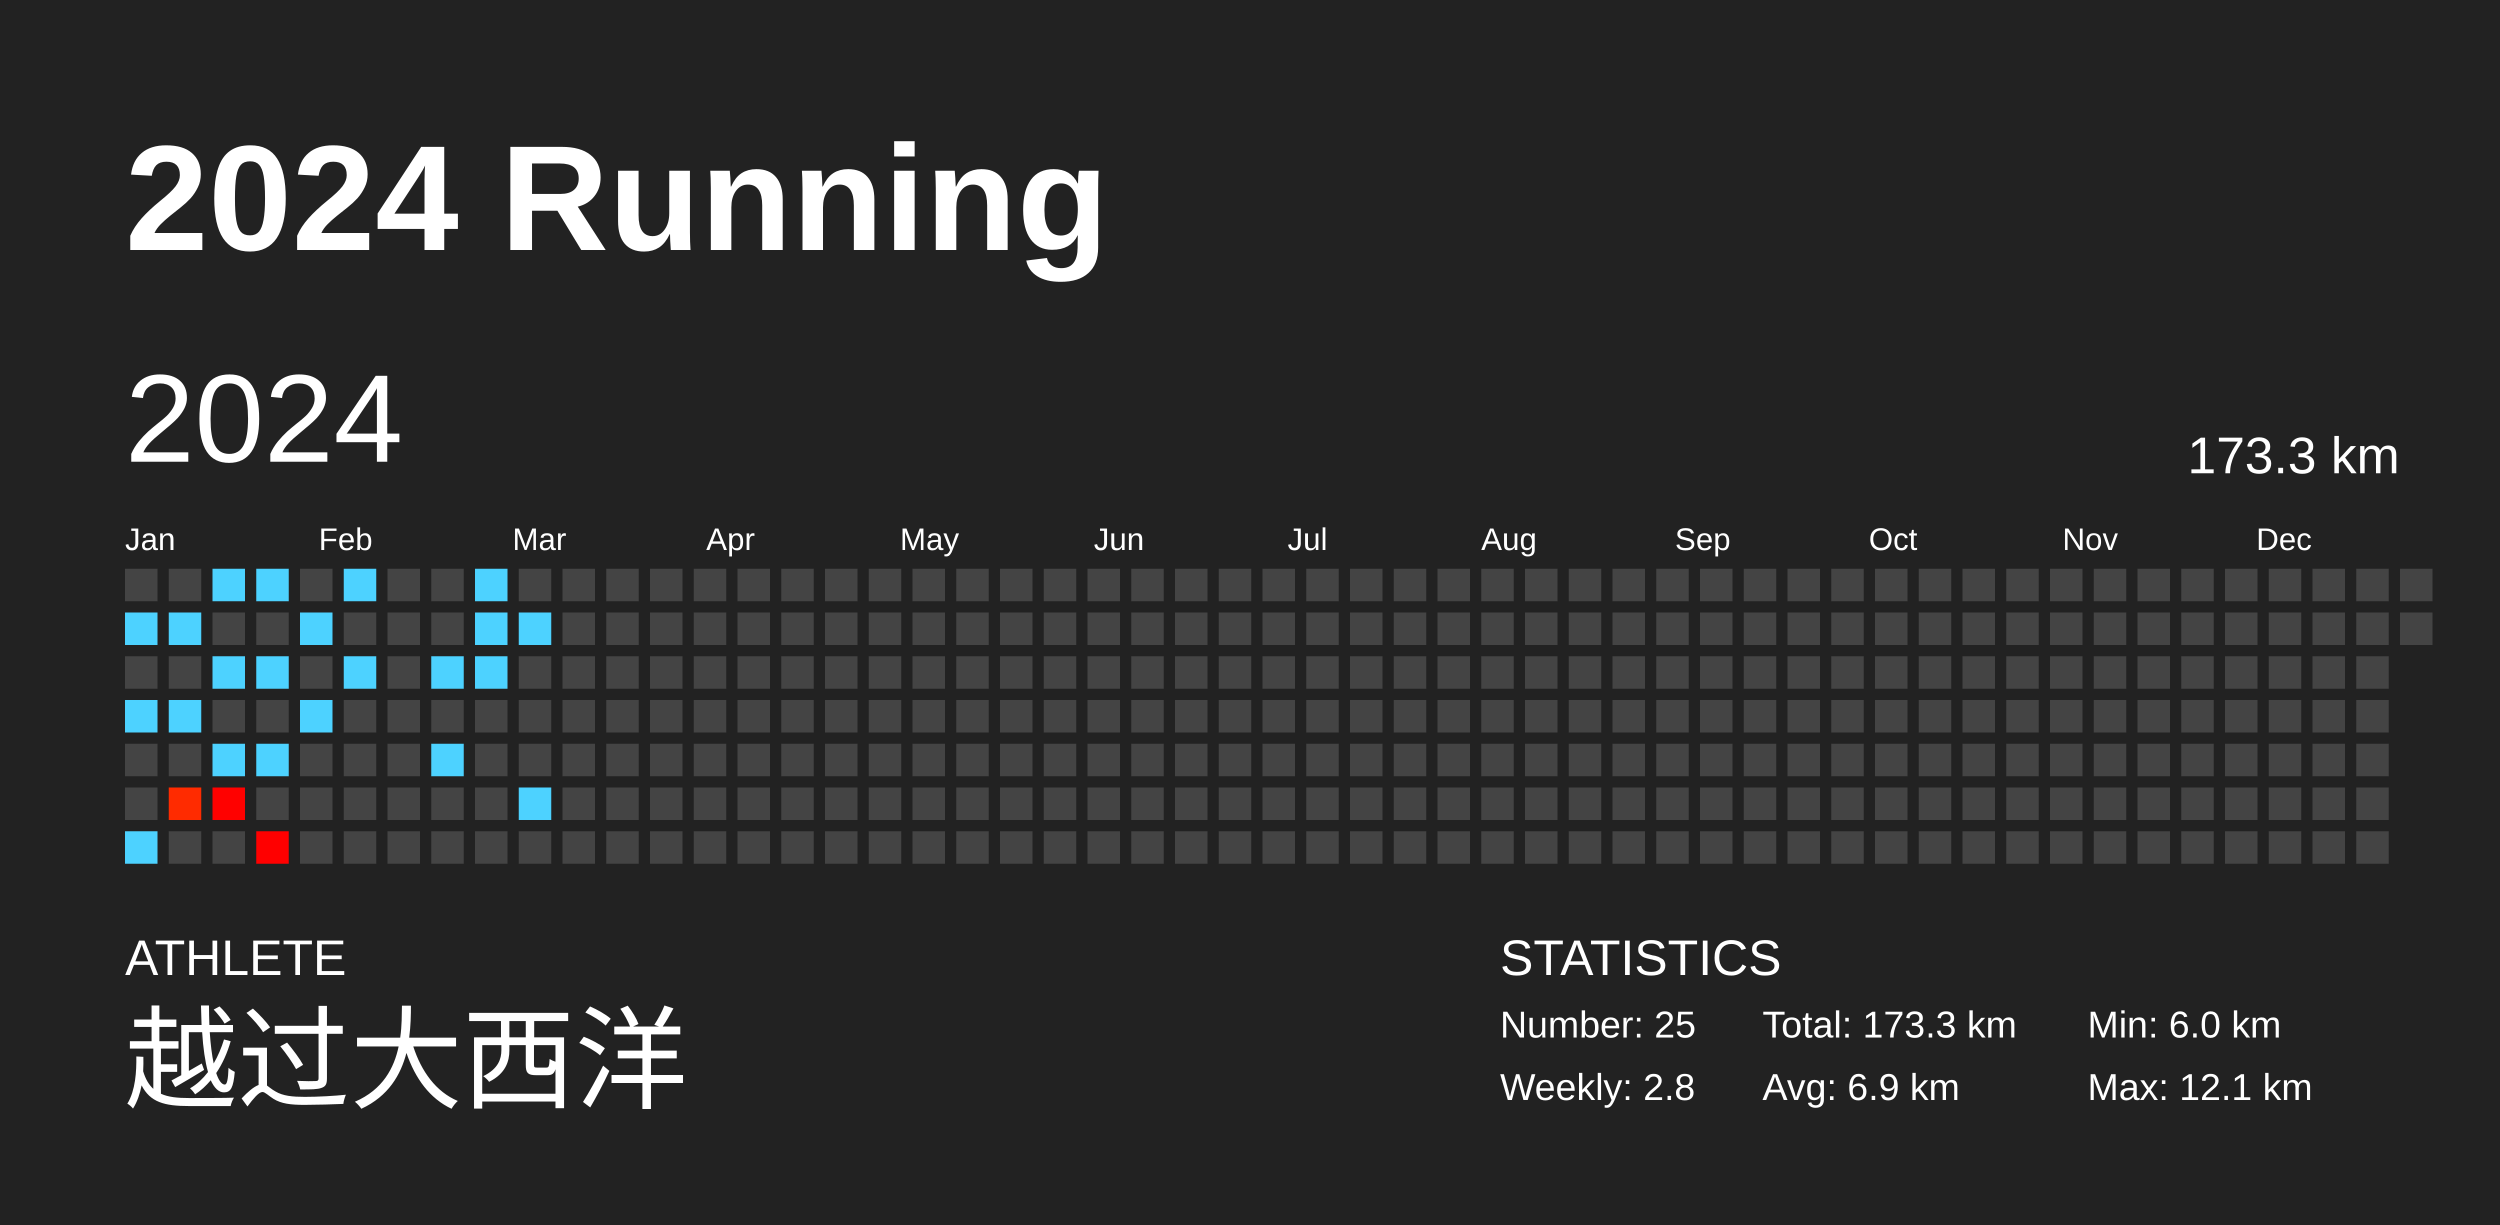
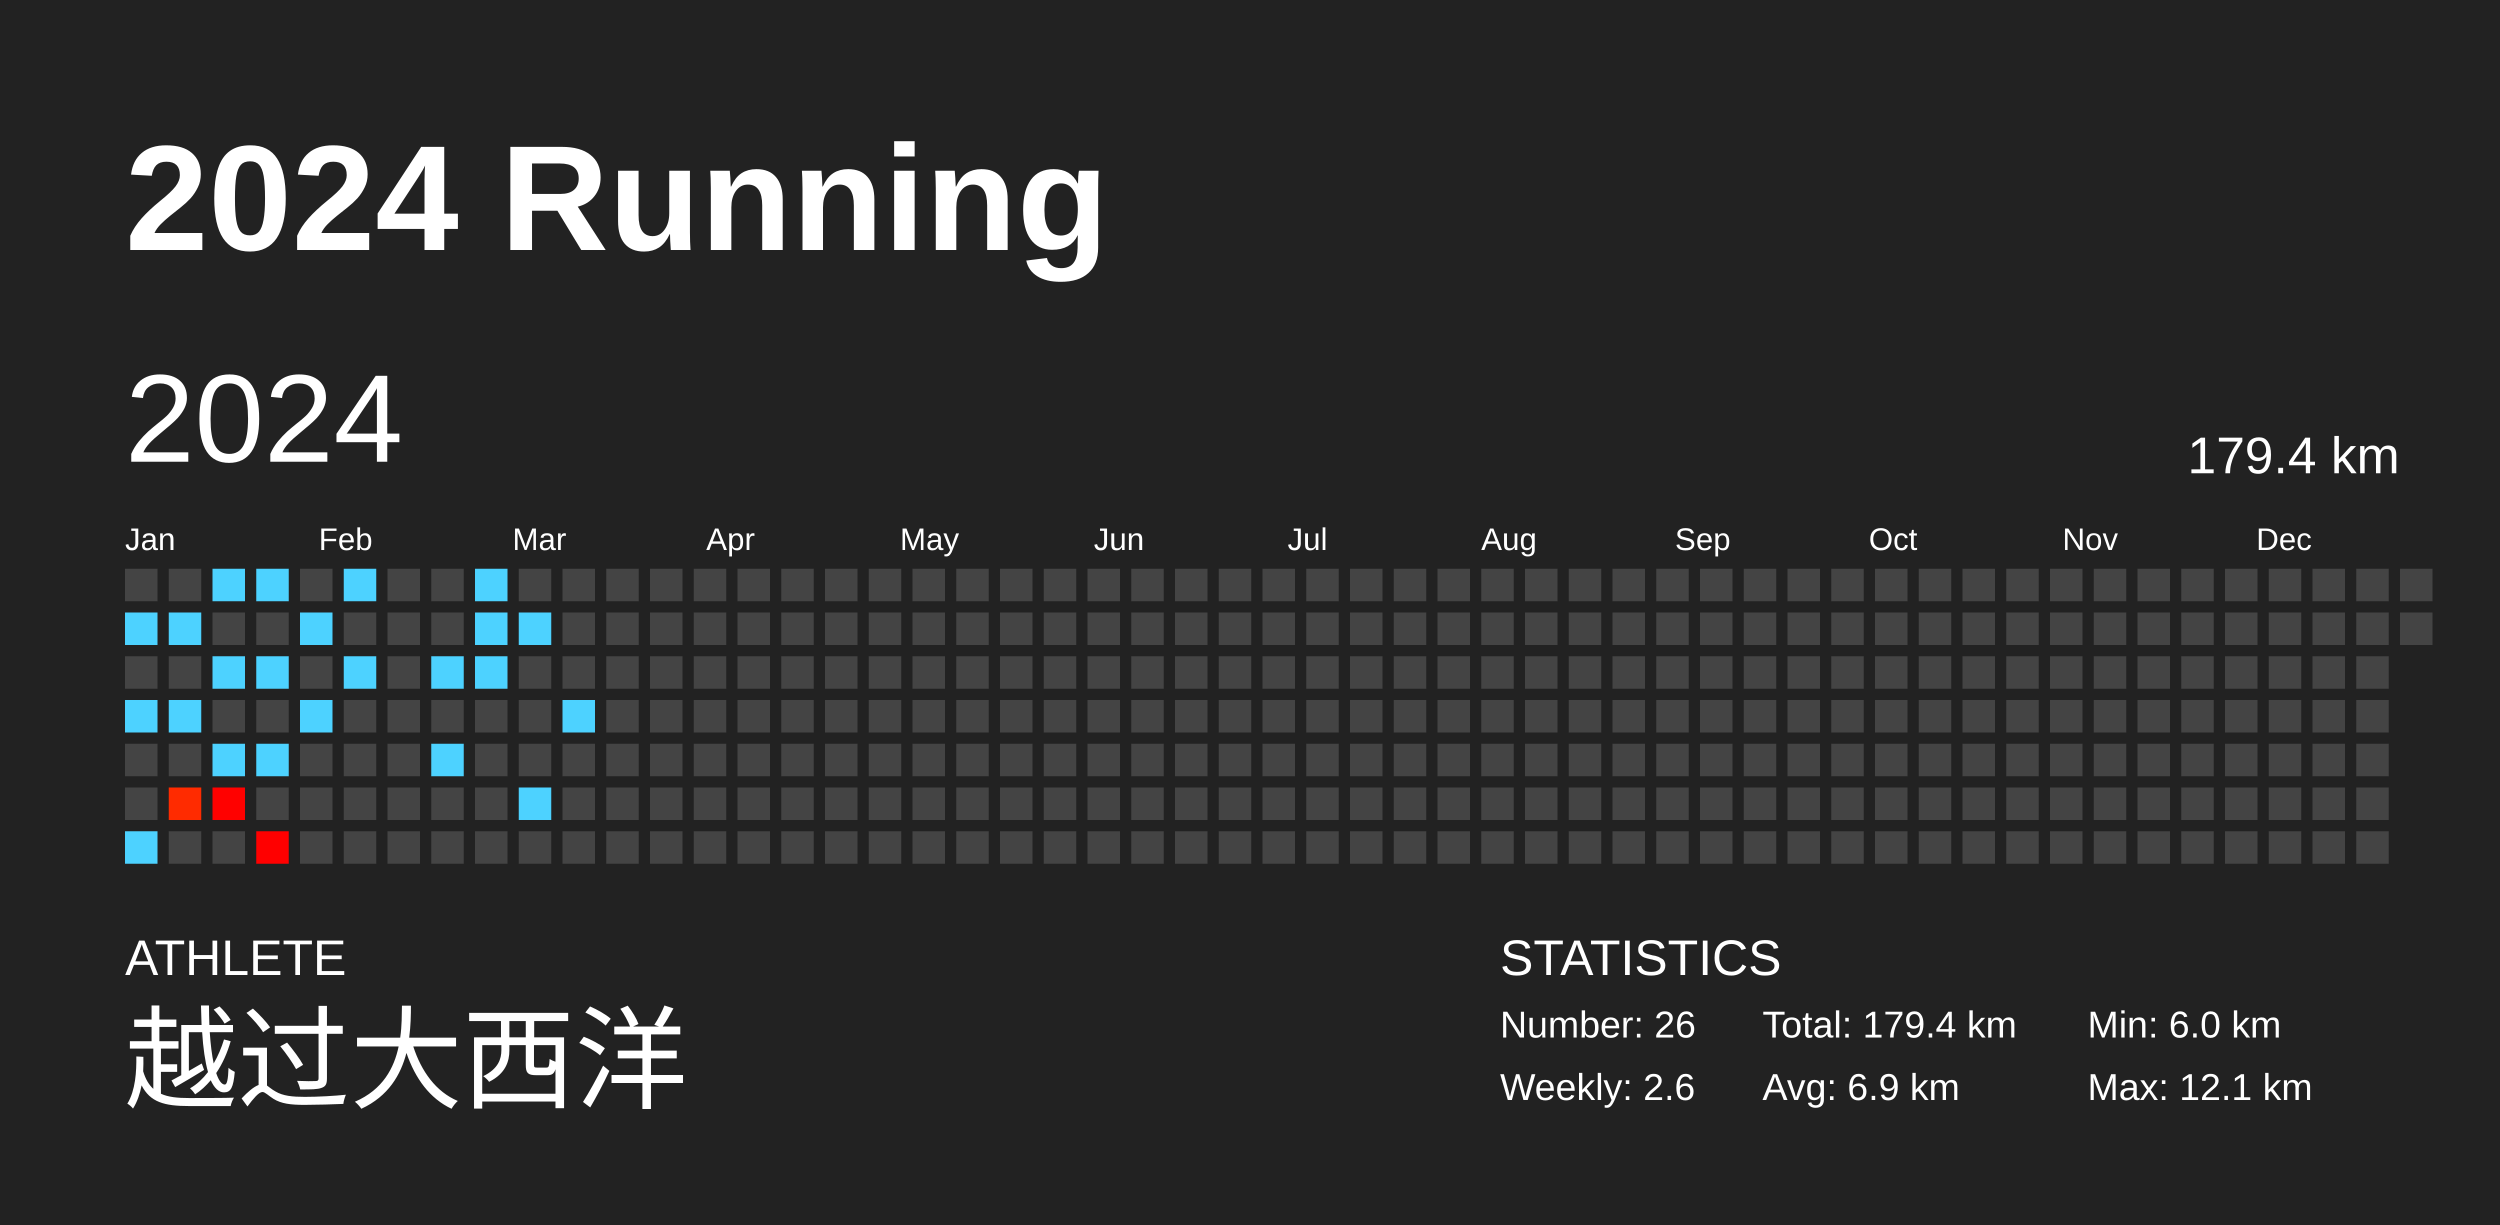
<svg xmlns="http://www.w3.org/2000/svg" baseProfile="full" height="98mm" version="1.1" viewBox="0,0,200,98" width="200mm">
  <defs />
  <rect fill="#222222" height="98" width="200" x="0" y="0" />
  <text fill="#FFFFFF" style="font-size:12px; font-family:Arial; font-weight:bold;" x="10" y="20">2024 Running</text>
  <text fill="#FFFFFF" style="font-size:4px; font-family:Arial" x="10" y="78">ATHLETE</text>
  <text fill="#FFFFFF" style="font-size:9px; font-family:Arial" x="10" y="88">越过大西洋</text>
  <text fill="#FFFFFF" style="font-size:4px; font-family:Arial" x="120" y="78">STATISTICS</text>
-   <text fill="#FFFFFF" style="font-size:3px; font-family:Arial" x="120" y="83">Number: 25</text>
-   <text fill="#FFFFFF" style="font-size:3px; font-family:Arial" x="120" y="88">Weekly: 2.8</text>
-   <text fill="#FFFFFF" style="font-size:3px; font-family:Arial" x="141" y="83">Total: 173.3 km</text>
+   <text fill="#FFFFFF" style="font-size:3px; font-family:Arial" x="120" y="83">Number: 26</text>
+   <text fill="#FFFFFF" style="font-size:3px; font-family:Arial" x="120" y="88">Weekly: 2.6</text>
+   <text fill="#FFFFFF" style="font-size:3px; font-family:Arial" x="141" y="83">Total: 179.4 km</text>
  <text fill="#FFFFFF" style="font-size:3px; font-family:Arial" x="141" y="88">Avg: 6.9 km</text>
  <text fill="#FFFFFF" style="font-size:3px; font-family:Arial" x="167" y="83">Min: 6.0 km</text>
  <text fill="#FFFFFF" style="font-size:3px; font-family:Arial" x="167" y="88">Max: 12.1 km</text>
  <text dominant-baseline="hanging" fill="#FFFFFF" style="font-size:10.0px; font-family:Arial;" x="10" y="30">2024</text>
-   <text dominant-baseline="hanging" fill="#FFFFFF" style="font-size:4.125px; font-family:Arial;" x="175" y="35">173.3 km</text>
+   <text dominant-baseline="hanging" fill="#FFFFFF" style="font-size:4.125px; font-family:Arial;" x="175" y="35">179.4 km</text>
  <text fill="#FFFFFF" style="font-size:2.5px; font-family:Arial" x="10.0" y="44">Jan</text>
  <text fill="#FFFFFF" style="font-size:2.5px; font-family:Arial" x="25.5" y="44">Feb</text>
  <text fill="#FFFFFF" style="font-size:2.5px; font-family:Arial" x="41.0" y="44">Mar</text>
  <text fill="#FFFFFF" style="font-size:2.5px; font-family:Arial" x="56.5" y="44">Apr</text>
  <text fill="#FFFFFF" style="font-size:2.5px; font-family:Arial" x="72.0" y="44">May</text>
  <text fill="#FFFFFF" style="font-size:2.5px; font-family:Arial" x="87.5" y="44">Jun</text>
  <text fill="#FFFFFF" style="font-size:2.5px; font-family:Arial" x="103.0" y="44">Jul</text>
  <text fill="#FFFFFF" style="font-size:2.5px; font-family:Arial" x="118.5" y="44">Aug</text>
  <text fill="#FFFFFF" style="font-size:2.5px; font-family:Arial" x="134.0" y="44">Sep</text>
  <text fill="#FFFFFF" style="font-size:2.5px; font-family:Arial" x="149.5" y="44">Oct</text>
  <text fill="#FFFFFF" style="font-size:2.5px; font-family:Arial" x="165.0" y="44">Nov</text>
  <text fill="#FFFFFF" style="font-size:2.5px; font-family:Arial" x="180.5" y="44">Dec</text>
  <rect fill="#444444" height="2.6" width="2.6" x="10.0" y="45.5" />
  <rect fill="#4dd2ff" height="2.6" width="2.6" x="10.0" y="49.0" />
  <rect fill="#444444" height="2.6" width="2.6" x="10.0" y="52.5" />
  <rect fill="#4dd2ff" height="2.6" width="2.6" x="10.0" y="56.0" />
  <rect fill="#444444" height="2.6" width="2.6" x="10.0" y="59.5" />
  <rect fill="#444444" height="2.6" width="2.6" x="10.0" y="63.0" />
  <rect fill="#4dd2ff" height="2.6" width="2.6" x="10.0" y="66.5" />
  <rect fill="#444444" height="2.6" width="2.6" x="13.5" y="45.5" />
  <rect fill="#4dd2ff" height="2.6" width="2.6" x="13.5" y="49.0" />
  <rect fill="#444444" height="2.6" width="2.6" x="13.5" y="52.5" />
  <rect fill="#4dd2ff" height="2.6" width="2.6" x="13.5" y="56.0" />
  <rect fill="#444444" height="2.6" width="2.6" x="13.5" y="59.5" />
  <rect fill="#ff2b00" height="2.6" width="2.6" x="13.5" y="63.0" />
  <rect fill="#444444" height="2.6" width="2.6" x="13.5" y="66.5" />
  <rect fill="#4dd2ff" height="2.6" width="2.6" x="17.0" y="45.5" />
  <rect fill="#444444" height="2.6" width="2.6" x="17.0" y="49.0" />
  <rect fill="#4dd2ff" height="2.6" width="2.6" x="17.0" y="52.5" />
  <rect fill="#444444" height="2.6" width="2.6" x="17.0" y="56.0" />
  <rect fill="#4dd2ff" height="2.6" width="2.6" x="17.0" y="59.5" />
  <rect fill="#ff0100" height="2.6" width="2.6" x="17.0" y="63.0" />
  <rect fill="#444444" height="2.6" width="2.6" x="17.0" y="66.5" />
  <rect fill="#4dd2ff" height="2.6" width="2.6" x="20.5" y="45.5" />
  <rect fill="#444444" height="2.6" width="2.6" x="20.5" y="49.0" />
  <rect fill="#4dd2ff" height="2.6" width="2.6" x="20.5" y="52.5" />
  <rect fill="#444444" height="2.6" width="2.6" x="20.5" y="56.0" />
  <rect fill="#4dd2ff" height="2.6" width="2.6" x="20.5" y="59.5" />
  <rect fill="#444444" height="2.6" width="2.6" x="20.5" y="63.0" />
  <rect fill="#ff0000" height="2.6" width="2.6" x="20.5" y="66.5" />
  <rect fill="#444444" height="2.6" width="2.6" x="24.0" y="45.5" />
  <rect fill="#4dd2ff" height="2.6" width="2.6" x="24.0" y="49.0" />
  <rect fill="#444444" height="2.6" width="2.6" x="24.0" y="52.5" />
  <rect fill="#4dd2ff" height="2.6" width="2.6" x="24.0" y="56.0" />
  <rect fill="#444444" height="2.6" width="2.6" x="24.0" y="59.5" />
  <rect fill="#444444" height="2.6" width="2.6" x="24.0" y="63.0" />
  <rect fill="#444444" height="2.6" width="2.6" x="24.0" y="66.5" />
  <rect fill="#4dd2ff" height="2.6" width="2.6" x="27.5" y="45.5" />
  <rect fill="#444444" height="2.6" width="2.6" x="27.5" y="49.0" />
  <rect fill="#4dd2ff" height="2.6" width="2.6" x="27.5" y="52.5" />
  <rect fill="#444444" height="2.6" width="2.6" x="27.5" y="56.0" />
  <rect fill="#444444" height="2.6" width="2.6" x="27.5" y="59.5" />
  <rect fill="#444444" height="2.6" width="2.6" x="27.5" y="63.0" />
  <rect fill="#444444" height="2.6" width="2.6" x="27.5" y="66.5" />
  <rect fill="#444444" height="2.6" width="2.6" x="31.0" y="45.5" />
  <rect fill="#444444" height="2.6" width="2.6" x="31.0" y="49.0" />
  <rect fill="#444444" height="2.6" width="2.6" x="31.0" y="52.5" />
  <rect fill="#444444" height="2.6" width="2.6" x="31.0" y="56.0" />
  <rect fill="#444444" height="2.6" width="2.6" x="31.0" y="59.5" />
  <rect fill="#444444" height="2.6" width="2.6" x="31.0" y="63.0" />
  <rect fill="#444444" height="2.6" width="2.6" x="31.0" y="66.5" />
  <rect fill="#444444" height="2.6" width="2.6" x="34.5" y="45.5" />
  <rect fill="#444444" height="2.6" width="2.6" x="34.5" y="49.0" />
  <rect fill="#4dd2ff" height="2.6" width="2.6" x="34.5" y="52.5" />
  <rect fill="#444444" height="2.6" width="2.6" x="34.5" y="56.0" />
  <rect fill="#4dd2ff" height="2.6" width="2.6" x="34.5" y="59.5" />
  <rect fill="#444444" height="2.6" width="2.6" x="34.5" y="63.0" />
  <rect fill="#444444" height="2.6" width="2.6" x="34.5" y="66.5" />
  <rect fill="#4dd2ff" height="2.6" width="2.6" x="38.0" y="45.5" />
  <rect fill="#4dd2ff" height="2.6" width="2.6" x="38.0" y="49.0" />
  <rect fill="#4dd2ff" height="2.6" width="2.6" x="38.0" y="52.5" />
  <rect fill="#444444" height="2.6" width="2.6" x="38.0" y="56.0" />
  <rect fill="#444444" height="2.6" width="2.6" x="38.0" y="59.5" />
  <rect fill="#444444" height="2.6" width="2.6" x="38.0" y="63.0" />
  <rect fill="#444444" height="2.6" width="2.6" x="38.0" y="66.5" />
  <rect fill="#444444" height="2.6" width="2.6" x="41.5" y="45.5" />
  <rect fill="#4dd2ff" height="2.6" width="2.6" x="41.5" y="49.0" />
  <rect fill="#444444" height="2.6" width="2.6" x="41.5" y="52.5" />
  <rect fill="#444444" height="2.6" width="2.6" x="41.5" y="56.0" />
  <rect fill="#444444" height="2.6" width="2.6" x="41.5" y="59.5" />
  <rect fill="#4dd2ff" height="2.6" width="2.6" x="41.5" y="63.0" />
  <rect fill="#444444" height="2.6" width="2.6" x="41.5" y="66.5" />
  <rect fill="#444444" height="2.6" width="2.6" x="45.0" y="45.5" />
  <rect fill="#444444" height="2.6" width="2.6" x="45.0" y="49.0" />
  <rect fill="#444444" height="2.6" width="2.6" x="45.0" y="52.5" />
-   <rect fill="#444444" height="2.6" width="2.6" x="45.0" y="56.0" />
+   <rect fill="#4dd2ff" height="2.6" width="2.6" x="45.0" y="56.0" />
  <rect fill="#444444" height="2.6" width="2.6" x="45.0" y="59.5" />
  <rect fill="#444444" height="2.6" width="2.6" x="45.0" y="63.0" />
  <rect fill="#444444" height="2.6" width="2.6" x="45.0" y="66.5" />
  <rect fill="#444444" height="2.6" width="2.6" x="48.5" y="45.5" />
  <rect fill="#444444" height="2.6" width="2.6" x="48.5" y="49.0" />
  <rect fill="#444444" height="2.6" width="2.6" x="48.5" y="52.5" />
  <rect fill="#444444" height="2.6" width="2.6" x="48.5" y="56.0" />
  <rect fill="#444444" height="2.6" width="2.6" x="48.5" y="59.5" />
  <rect fill="#444444" height="2.6" width="2.6" x="48.5" y="63.0" />
  <rect fill="#444444" height="2.6" width="2.6" x="48.5" y="66.5" />
  <rect fill="#444444" height="2.6" width="2.6" x="52.0" y="45.5" />
  <rect fill="#444444" height="2.6" width="2.6" x="52.0" y="49.0" />
  <rect fill="#444444" height="2.6" width="2.6" x="52.0" y="52.5" />
  <rect fill="#444444" height="2.6" width="2.6" x="52.0" y="56.0" />
  <rect fill="#444444" height="2.6" width="2.6" x="52.0" y="59.5" />
  <rect fill="#444444" height="2.6" width="2.6" x="52.0" y="63.0" />
  <rect fill="#444444" height="2.6" width="2.6" x="52.0" y="66.5" />
  <rect fill="#444444" height="2.6" width="2.6" x="55.5" y="45.5" />
  <rect fill="#444444" height="2.6" width="2.6" x="55.5" y="49.0" />
  <rect fill="#444444" height="2.6" width="2.6" x="55.5" y="52.5" />
  <rect fill="#444444" height="2.6" width="2.6" x="55.5" y="56.0" />
  <rect fill="#444444" height="2.6" width="2.6" x="55.5" y="59.5" />
  <rect fill="#444444" height="2.6" width="2.6" x="55.5" y="63.0" />
  <rect fill="#444444" height="2.6" width="2.6" x="55.5" y="66.5" />
  <rect fill="#444444" height="2.6" width="2.6" x="59.0" y="45.5" />
  <rect fill="#444444" height="2.6" width="2.6" x="59.0" y="49.0" />
  <rect fill="#444444" height="2.6" width="2.6" x="59.0" y="52.5" />
  <rect fill="#444444" height="2.6" width="2.6" x="59.0" y="56.0" />
  <rect fill="#444444" height="2.6" width="2.6" x="59.0" y="59.5" />
  <rect fill="#444444" height="2.6" width="2.6" x="59.0" y="63.0" />
  <rect fill="#444444" height="2.6" width="2.6" x="59.0" y="66.5" />
  <rect fill="#444444" height="2.6" width="2.6" x="62.5" y="45.5" />
  <rect fill="#444444" height="2.6" width="2.6" x="62.5" y="49.0" />
  <rect fill="#444444" height="2.6" width="2.6" x="62.5" y="52.5" />
  <rect fill="#444444" height="2.6" width="2.6" x="62.5" y="56.0" />
  <rect fill="#444444" height="2.6" width="2.6" x="62.5" y="59.5" />
  <rect fill="#444444" height="2.6" width="2.6" x="62.5" y="63.0" />
  <rect fill="#444444" height="2.6" width="2.6" x="62.5" y="66.5" />
  <rect fill="#444444" height="2.6" width="2.6" x="66.0" y="45.5" />
  <rect fill="#444444" height="2.6" width="2.6" x="66.0" y="49.0" />
  <rect fill="#444444" height="2.6" width="2.6" x="66.0" y="52.5" />
  <rect fill="#444444" height="2.6" width="2.6" x="66.0" y="56.0" />
  <rect fill="#444444" height="2.6" width="2.6" x="66.0" y="59.5" />
  <rect fill="#444444" height="2.6" width="2.6" x="66.0" y="63.0" />
  <rect fill="#444444" height="2.6" width="2.6" x="66.0" y="66.5" />
  <rect fill="#444444" height="2.6" width="2.6" x="69.5" y="45.5" />
  <rect fill="#444444" height="2.6" width="2.6" x="69.5" y="49.0" />
  <rect fill="#444444" height="2.6" width="2.6" x="69.5" y="52.5" />
  <rect fill="#444444" height="2.6" width="2.6" x="69.5" y="56.0" />
  <rect fill="#444444" height="2.6" width="2.6" x="69.5" y="59.5" />
  <rect fill="#444444" height="2.6" width="2.6" x="69.5" y="63.0" />
  <rect fill="#444444" height="2.6" width="2.6" x="69.5" y="66.5" />
  <rect fill="#444444" height="2.6" width="2.6" x="73.0" y="45.5" />
  <rect fill="#444444" height="2.6" width="2.6" x="73.0" y="49.0" />
  <rect fill="#444444" height="2.6" width="2.6" x="73.0" y="52.5" />
  <rect fill="#444444" height="2.6" width="2.6" x="73.0" y="56.0" />
  <rect fill="#444444" height="2.6" width="2.6" x="73.0" y="59.5" />
  <rect fill="#444444" height="2.6" width="2.6" x="73.0" y="63.0" />
  <rect fill="#444444" height="2.6" width="2.6" x="73.0" y="66.5" />
  <rect fill="#444444" height="2.6" width="2.6" x="76.5" y="45.5" />
  <rect fill="#444444" height="2.6" width="2.6" x="76.5" y="49.0" />
  <rect fill="#444444" height="2.6" width="2.6" x="76.5" y="52.5" />
  <rect fill="#444444" height="2.6" width="2.6" x="76.5" y="56.0" />
  <rect fill="#444444" height="2.6" width="2.6" x="76.5" y="59.5" />
  <rect fill="#444444" height="2.6" width="2.6" x="76.5" y="63.0" />
  <rect fill="#444444" height="2.6" width="2.6" x="76.5" y="66.5" />
  <rect fill="#444444" height="2.6" width="2.6" x="80.0" y="45.5" />
  <rect fill="#444444" height="2.6" width="2.6" x="80.0" y="49.0" />
  <rect fill="#444444" height="2.6" width="2.6" x="80.0" y="52.5" />
  <rect fill="#444444" height="2.6" width="2.6" x="80.0" y="56.0" />
  <rect fill="#444444" height="2.6" width="2.6" x="80.0" y="59.5" />
  <rect fill="#444444" height="2.6" width="2.6" x="80.0" y="63.0" />
  <rect fill="#444444" height="2.6" width="2.6" x="80.0" y="66.5" />
  <rect fill="#444444" height="2.6" width="2.6" x="83.5" y="45.5" />
  <rect fill="#444444" height="2.6" width="2.6" x="83.5" y="49.0" />
  <rect fill="#444444" height="2.6" width="2.6" x="83.5" y="52.5" />
  <rect fill="#444444" height="2.6" width="2.6" x="83.5" y="56.0" />
  <rect fill="#444444" height="2.6" width="2.6" x="83.5" y="59.5" />
  <rect fill="#444444" height="2.6" width="2.6" x="83.5" y="63.0" />
  <rect fill="#444444" height="2.6" width="2.6" x="83.5" y="66.5" />
  <rect fill="#444444" height="2.6" width="2.6" x="87.0" y="45.5" />
  <rect fill="#444444" height="2.6" width="2.6" x="87.0" y="49.0" />
  <rect fill="#444444" height="2.6" width="2.6" x="87.0" y="52.5" />
  <rect fill="#444444" height="2.6" width="2.6" x="87.0" y="56.0" />
  <rect fill="#444444" height="2.6" width="2.6" x="87.0" y="59.5" />
  <rect fill="#444444" height="2.6" width="2.6" x="87.0" y="63.0" />
  <rect fill="#444444" height="2.6" width="2.6" x="87.0" y="66.5" />
  <rect fill="#444444" height="2.6" width="2.6" x="90.5" y="45.5" />
  <rect fill="#444444" height="2.6" width="2.6" x="90.5" y="49.0" />
  <rect fill="#444444" height="2.6" width="2.6" x="90.5" y="52.5" />
  <rect fill="#444444" height="2.6" width="2.6" x="90.5" y="56.0" />
  <rect fill="#444444" height="2.6" width="2.6" x="90.5" y="59.5" />
  <rect fill="#444444" height="2.6" width="2.6" x="90.5" y="63.0" />
  <rect fill="#444444" height="2.6" width="2.6" x="90.5" y="66.5" />
  <rect fill="#444444" height="2.6" width="2.6" x="94.0" y="45.5" />
  <rect fill="#444444" height="2.6" width="2.6" x="94.0" y="49.0" />
  <rect fill="#444444" height="2.6" width="2.6" x="94.0" y="52.5" />
  <rect fill="#444444" height="2.6" width="2.6" x="94.0" y="56.0" />
  <rect fill="#444444" height="2.6" width="2.6" x="94.0" y="59.5" />
  <rect fill="#444444" height="2.6" width="2.6" x="94.0" y="63.0" />
  <rect fill="#444444" height="2.6" width="2.6" x="94.0" y="66.5" />
  <rect fill="#444444" height="2.6" width="2.6" x="97.5" y="45.5" />
  <rect fill="#444444" height="2.6" width="2.6" x="97.5" y="49.0" />
  <rect fill="#444444" height="2.6" width="2.6" x="97.5" y="52.5" />
  <rect fill="#444444" height="2.6" width="2.6" x="97.5" y="56.0" />
  <rect fill="#444444" height="2.6" width="2.6" x="97.5" y="59.5" />
  <rect fill="#444444" height="2.6" width="2.6" x="97.5" y="63.0" />
  <rect fill="#444444" height="2.6" width="2.6" x="97.5" y="66.5" />
  <rect fill="#444444" height="2.6" width="2.6" x="101.0" y="45.5" />
  <rect fill="#444444" height="2.6" width="2.6" x="101.0" y="49.0" />
  <rect fill="#444444" height="2.6" width="2.6" x="101.0" y="52.5" />
  <rect fill="#444444" height="2.6" width="2.6" x="101.0" y="56.0" />
  <rect fill="#444444" height="2.6" width="2.6" x="101.0" y="59.5" />
  <rect fill="#444444" height="2.6" width="2.6" x="101.0" y="63.0" />
  <rect fill="#444444" height="2.6" width="2.6" x="101.0" y="66.5" />
  <rect fill="#444444" height="2.6" width="2.6" x="104.5" y="45.5" />
  <rect fill="#444444" height="2.6" width="2.6" x="104.5" y="49.0" />
  <rect fill="#444444" height="2.6" width="2.6" x="104.5" y="52.5" />
  <rect fill="#444444" height="2.6" width="2.6" x="104.5" y="56.0" />
  <rect fill="#444444" height="2.6" width="2.6" x="104.5" y="59.5" />
  <rect fill="#444444" height="2.6" width="2.6" x="104.5" y="63.0" />
  <rect fill="#444444" height="2.6" width="2.6" x="104.5" y="66.5" />
  <rect fill="#444444" height="2.6" width="2.6" x="108.0" y="45.5" />
  <rect fill="#444444" height="2.6" width="2.6" x="108.0" y="49.0" />
  <rect fill="#444444" height="2.6" width="2.6" x="108.0" y="52.5" />
  <rect fill="#444444" height="2.6" width="2.6" x="108.0" y="56.0" />
  <rect fill="#444444" height="2.6" width="2.6" x="108.0" y="59.5" />
  <rect fill="#444444" height="2.6" width="2.6" x="108.0" y="63.0" />
  <rect fill="#444444" height="2.6" width="2.6" x="108.0" y="66.5" />
  <rect fill="#444444" height="2.6" width="2.6" x="111.5" y="45.5" />
  <rect fill="#444444" height="2.6" width="2.6" x="111.5" y="49.0" />
  <rect fill="#444444" height="2.6" width="2.6" x="111.5" y="52.5" />
  <rect fill="#444444" height="2.6" width="2.6" x="111.5" y="56.0" />
  <rect fill="#444444" height="2.6" width="2.6" x="111.5" y="59.5" />
  <rect fill="#444444" height="2.6" width="2.6" x="111.5" y="63.0" />
  <rect fill="#444444" height="2.6" width="2.6" x="111.5" y="66.5" />
  <rect fill="#444444" height="2.6" width="2.6" x="115.0" y="45.5" />
  <rect fill="#444444" height="2.6" width="2.6" x="115.0" y="49.0" />
  <rect fill="#444444" height="2.6" width="2.6" x="115.0" y="52.5" />
  <rect fill="#444444" height="2.6" width="2.6" x="115.0" y="56.0" />
  <rect fill="#444444" height="2.6" width="2.6" x="115.0" y="59.5" />
  <rect fill="#444444" height="2.6" width="2.6" x="115.0" y="63.0" />
  <rect fill="#444444" height="2.6" width="2.6" x="115.0" y="66.5" />
  <rect fill="#444444" height="2.6" width="2.6" x="118.5" y="45.5" />
  <rect fill="#444444" height="2.6" width="2.6" x="118.5" y="49.0" />
  <rect fill="#444444" height="2.6" width="2.6" x="118.5" y="52.5" />
  <rect fill="#444444" height="2.6" width="2.6" x="118.5" y="56.0" />
  <rect fill="#444444" height="2.6" width="2.6" x="118.5" y="59.5" />
  <rect fill="#444444" height="2.6" width="2.6" x="118.5" y="63.0" />
  <rect fill="#444444" height="2.6" width="2.6" x="118.5" y="66.5" />
  <rect fill="#444444" height="2.6" width="2.6" x="122.0" y="45.5" />
  <rect fill="#444444" height="2.6" width="2.6" x="122.0" y="49.0" />
  <rect fill="#444444" height="2.6" width="2.6" x="122.0" y="52.5" />
  <rect fill="#444444" height="2.6" width="2.6" x="122.0" y="56.0" />
  <rect fill="#444444" height="2.6" width="2.6" x="122.0" y="59.5" />
  <rect fill="#444444" height="2.6" width="2.6" x="122.0" y="63.0" />
  <rect fill="#444444" height="2.6" width="2.6" x="122.0" y="66.5" />
  <rect fill="#444444" height="2.6" width="2.6" x="125.5" y="45.5" />
  <rect fill="#444444" height="2.6" width="2.6" x="125.5" y="49.0" />
  <rect fill="#444444" height="2.6" width="2.6" x="125.5" y="52.5" />
  <rect fill="#444444" height="2.6" width="2.6" x="125.5" y="56.0" />
  <rect fill="#444444" height="2.6" width="2.6" x="125.5" y="59.5" />
  <rect fill="#444444" height="2.6" width="2.6" x="125.5" y="63.0" />
  <rect fill="#444444" height="2.6" width="2.6" x="125.5" y="66.5" />
  <rect fill="#444444" height="2.6" width="2.6" x="129.0" y="45.5" />
  <rect fill="#444444" height="2.6" width="2.6" x="129.0" y="49.0" />
  <rect fill="#444444" height="2.6" width="2.6" x="129.0" y="52.5" />
  <rect fill="#444444" height="2.6" width="2.6" x="129.0" y="56.0" />
  <rect fill="#444444" height="2.6" width="2.6" x="129.0" y="59.5" />
  <rect fill="#444444" height="2.6" width="2.6" x="129.0" y="63.0" />
  <rect fill="#444444" height="2.6" width="2.6" x="129.0" y="66.5" />
  <rect fill="#444444" height="2.6" width="2.6" x="132.5" y="45.5" />
  <rect fill="#444444" height="2.6" width="2.6" x="132.5" y="49.0" />
  <rect fill="#444444" height="2.6" width="2.6" x="132.5" y="52.5" />
  <rect fill="#444444" height="2.6" width="2.6" x="132.5" y="56.0" />
  <rect fill="#444444" height="2.6" width="2.6" x="132.5" y="59.5" />
  <rect fill="#444444" height="2.6" width="2.6" x="132.5" y="63.0" />
  <rect fill="#444444" height="2.6" width="2.6" x="132.5" y="66.5" />
  <rect fill="#444444" height="2.6" width="2.6" x="136.0" y="45.5" />
  <rect fill="#444444" height="2.6" width="2.6" x="136.0" y="49.0" />
  <rect fill="#444444" height="2.6" width="2.6" x="136.0" y="52.5" />
  <rect fill="#444444" height="2.6" width="2.6" x="136.0" y="56.0" />
  <rect fill="#444444" height="2.6" width="2.6" x="136.0" y="59.5" />
  <rect fill="#444444" height="2.6" width="2.6" x="136.0" y="63.0" />
  <rect fill="#444444" height="2.6" width="2.6" x="136.0" y="66.5" />
  <rect fill="#444444" height="2.6" width="2.6" x="139.5" y="45.5" />
  <rect fill="#444444" height="2.6" width="2.6" x="139.5" y="49.0" />
  <rect fill="#444444" height="2.6" width="2.6" x="139.5" y="52.5" />
  <rect fill="#444444" height="2.6" width="2.6" x="139.5" y="56.0" />
  <rect fill="#444444" height="2.6" width="2.6" x="139.5" y="59.5" />
  <rect fill="#444444" height="2.6" width="2.6" x="139.5" y="63.0" />
  <rect fill="#444444" height="2.6" width="2.6" x="139.5" y="66.5" />
  <rect fill="#444444" height="2.6" width="2.6" x="143.0" y="45.5" />
  <rect fill="#444444" height="2.6" width="2.6" x="143.0" y="49.0" />
  <rect fill="#444444" height="2.6" width="2.6" x="143.0" y="52.5" />
  <rect fill="#444444" height="2.6" width="2.6" x="143.0" y="56.0" />
  <rect fill="#444444" height="2.6" width="2.6" x="143.0" y="59.5" />
  <rect fill="#444444" height="2.6" width="2.6" x="143.0" y="63.0" />
  <rect fill="#444444" height="2.6" width="2.6" x="143.0" y="66.5" />
  <rect fill="#444444" height="2.6" width="2.6" x="146.5" y="45.5" />
  <rect fill="#444444" height="2.6" width="2.6" x="146.5" y="49.0" />
  <rect fill="#444444" height="2.6" width="2.6" x="146.5" y="52.5" />
  <rect fill="#444444" height="2.6" width="2.6" x="146.5" y="56.0" />
  <rect fill="#444444" height="2.6" width="2.6" x="146.5" y="59.5" />
  <rect fill="#444444" height="2.6" width="2.6" x="146.5" y="63.0" />
  <rect fill="#444444" height="2.6" width="2.6" x="146.5" y="66.5" />
  <rect fill="#444444" height="2.6" width="2.6" x="150.0" y="45.5" />
  <rect fill="#444444" height="2.6" width="2.6" x="150.0" y="49.0" />
  <rect fill="#444444" height="2.6" width="2.6" x="150.0" y="52.5" />
  <rect fill="#444444" height="2.6" width="2.6" x="150.0" y="56.0" />
  <rect fill="#444444" height="2.6" width="2.6" x="150.0" y="59.5" />
  <rect fill="#444444" height="2.6" width="2.6" x="150.0" y="63.0" />
  <rect fill="#444444" height="2.6" width="2.6" x="150.0" y="66.5" />
  <rect fill="#444444" height="2.6" width="2.6" x="153.5" y="45.5" />
  <rect fill="#444444" height="2.6" width="2.6" x="153.5" y="49.0" />
  <rect fill="#444444" height="2.6" width="2.6" x="153.5" y="52.5" />
  <rect fill="#444444" height="2.6" width="2.6" x="153.5" y="56.0" />
  <rect fill="#444444" height="2.6" width="2.6" x="153.5" y="59.5" />
  <rect fill="#444444" height="2.6" width="2.6" x="153.5" y="63.0" />
  <rect fill="#444444" height="2.6" width="2.6" x="153.5" y="66.5" />
  <rect fill="#444444" height="2.6" width="2.6" x="157.0" y="45.5" />
  <rect fill="#444444" height="2.6" width="2.6" x="157.0" y="49.0" />
  <rect fill="#444444" height="2.6" width="2.6" x="157.0" y="52.5" />
  <rect fill="#444444" height="2.6" width="2.6" x="157.0" y="56.0" />
  <rect fill="#444444" height="2.6" width="2.6" x="157.0" y="59.5" />
  <rect fill="#444444" height="2.6" width="2.6" x="157.0" y="63.0" />
  <rect fill="#444444" height="2.6" width="2.6" x="157.0" y="66.5" />
  <rect fill="#444444" height="2.6" width="2.6" x="160.5" y="45.5" />
  <rect fill="#444444" height="2.6" width="2.6" x="160.5" y="49.0" />
  <rect fill="#444444" height="2.6" width="2.6" x="160.5" y="52.5" />
  <rect fill="#444444" height="2.6" width="2.6" x="160.5" y="56.0" />
  <rect fill="#444444" height="2.6" width="2.6" x="160.5" y="59.5" />
  <rect fill="#444444" height="2.6" width="2.6" x="160.5" y="63.0" />
  <rect fill="#444444" height="2.6" width="2.6" x="160.5" y="66.5" />
  <rect fill="#444444" height="2.6" width="2.6" x="164.0" y="45.5" />
  <rect fill="#444444" height="2.6" width="2.6" x="164.0" y="49.0" />
  <rect fill="#444444" height="2.6" width="2.6" x="164.0" y="52.5" />
  <rect fill="#444444" height="2.6" width="2.6" x="164.0" y="56.0" />
  <rect fill="#444444" height="2.6" width="2.6" x="164.0" y="59.5" />
  <rect fill="#444444" height="2.6" width="2.6" x="164.0" y="63.0" />
  <rect fill="#444444" height="2.6" width="2.6" x="164.0" y="66.5" />
  <rect fill="#444444" height="2.6" width="2.6" x="167.5" y="45.5" />
  <rect fill="#444444" height="2.6" width="2.6" x="167.5" y="49.0" />
  <rect fill="#444444" height="2.6" width="2.6" x="167.5" y="52.5" />
  <rect fill="#444444" height="2.6" width="2.6" x="167.5" y="56.0" />
  <rect fill="#444444" height="2.6" width="2.6" x="167.5" y="59.5" />
  <rect fill="#444444" height="2.6" width="2.6" x="167.5" y="63.0" />
  <rect fill="#444444" height="2.6" width="2.6" x="167.5" y="66.5" />
  <rect fill="#444444" height="2.6" width="2.6" x="171.0" y="45.5" />
  <rect fill="#444444" height="2.6" width="2.6" x="171.0" y="49.0" />
  <rect fill="#444444" height="2.6" width="2.6" x="171.0" y="52.5" />
  <rect fill="#444444" height="2.6" width="2.6" x="171.0" y="56.0" />
  <rect fill="#444444" height="2.6" width="2.6" x="171.0" y="59.5" />
  <rect fill="#444444" height="2.6" width="2.6" x="171.0" y="63.0" />
  <rect fill="#444444" height="2.6" width="2.6" x="171.0" y="66.5" />
  <rect fill="#444444" height="2.6" width="2.6" x="174.5" y="45.5" />
  <rect fill="#444444" height="2.6" width="2.6" x="174.5" y="49.0" />
  <rect fill="#444444" height="2.6" width="2.6" x="174.5" y="52.5" />
  <rect fill="#444444" height="2.6" width="2.6" x="174.5" y="56.0" />
  <rect fill="#444444" height="2.6" width="2.6" x="174.5" y="59.5" />
  <rect fill="#444444" height="2.6" width="2.6" x="174.5" y="63.0" />
  <rect fill="#444444" height="2.6" width="2.6" x="174.5" y="66.5" />
  <rect fill="#444444" height="2.6" width="2.6" x="178.0" y="45.5" />
  <rect fill="#444444" height="2.6" width="2.6" x="178.0" y="49.0" />
  <rect fill="#444444" height="2.6" width="2.6" x="178.0" y="52.5" />
  <rect fill="#444444" height="2.6" width="2.6" x="178.0" y="56.0" />
  <rect fill="#444444" height="2.6" width="2.6" x="178.0" y="59.5" />
  <rect fill="#444444" height="2.6" width="2.6" x="178.0" y="63.0" />
  <rect fill="#444444" height="2.6" width="2.6" x="178.0" y="66.5" />
  <rect fill="#444444" height="2.6" width="2.6" x="181.5" y="45.5" />
  <rect fill="#444444" height="2.6" width="2.6" x="181.5" y="49.0" />
  <rect fill="#444444" height="2.6" width="2.6" x="181.5" y="52.5" />
  <rect fill="#444444" height="2.6" width="2.6" x="181.5" y="56.0" />
  <rect fill="#444444" height="2.6" width="2.6" x="181.5" y="59.5" />
  <rect fill="#444444" height="2.6" width="2.6" x="181.5" y="63.0" />
  <rect fill="#444444" height="2.6" width="2.6" x="181.5" y="66.5" />
  <rect fill="#444444" height="2.6" width="2.6" x="185.0" y="45.5" />
  <rect fill="#444444" height="2.6" width="2.6" x="185.0" y="49.0" />
  <rect fill="#444444" height="2.6" width="2.6" x="185.0" y="52.5" />
  <rect fill="#444444" height="2.6" width="2.6" x="185.0" y="56.0" />
  <rect fill="#444444" height="2.6" width="2.6" x="185.0" y="59.5" />
  <rect fill="#444444" height="2.6" width="2.6" x="185.0" y="63.0" />
  <rect fill="#444444" height="2.6" width="2.6" x="185.0" y="66.5" />
  <rect fill="#444444" height="2.6" width="2.6" x="188.5" y="45.5" />
  <rect fill="#444444" height="2.6" width="2.6" x="188.5" y="49.0" />
  <rect fill="#444444" height="2.6" width="2.6" x="188.5" y="52.5" />
  <rect fill="#444444" height="2.6" width="2.6" x="188.5" y="56.0" />
  <rect fill="#444444" height="2.6" width="2.6" x="188.5" y="59.5" />
  <rect fill="#444444" height="2.6" width="2.6" x="188.5" y="63.0" />
  <rect fill="#444444" height="2.6" width="2.6" x="188.5" y="66.5" />
  <rect fill="#444444" height="2.6" width="2.6" x="192.0" y="45.5" />
  <rect fill="#444444" height="2.6" width="2.6" x="192.0" y="49.0" />
</svg>
